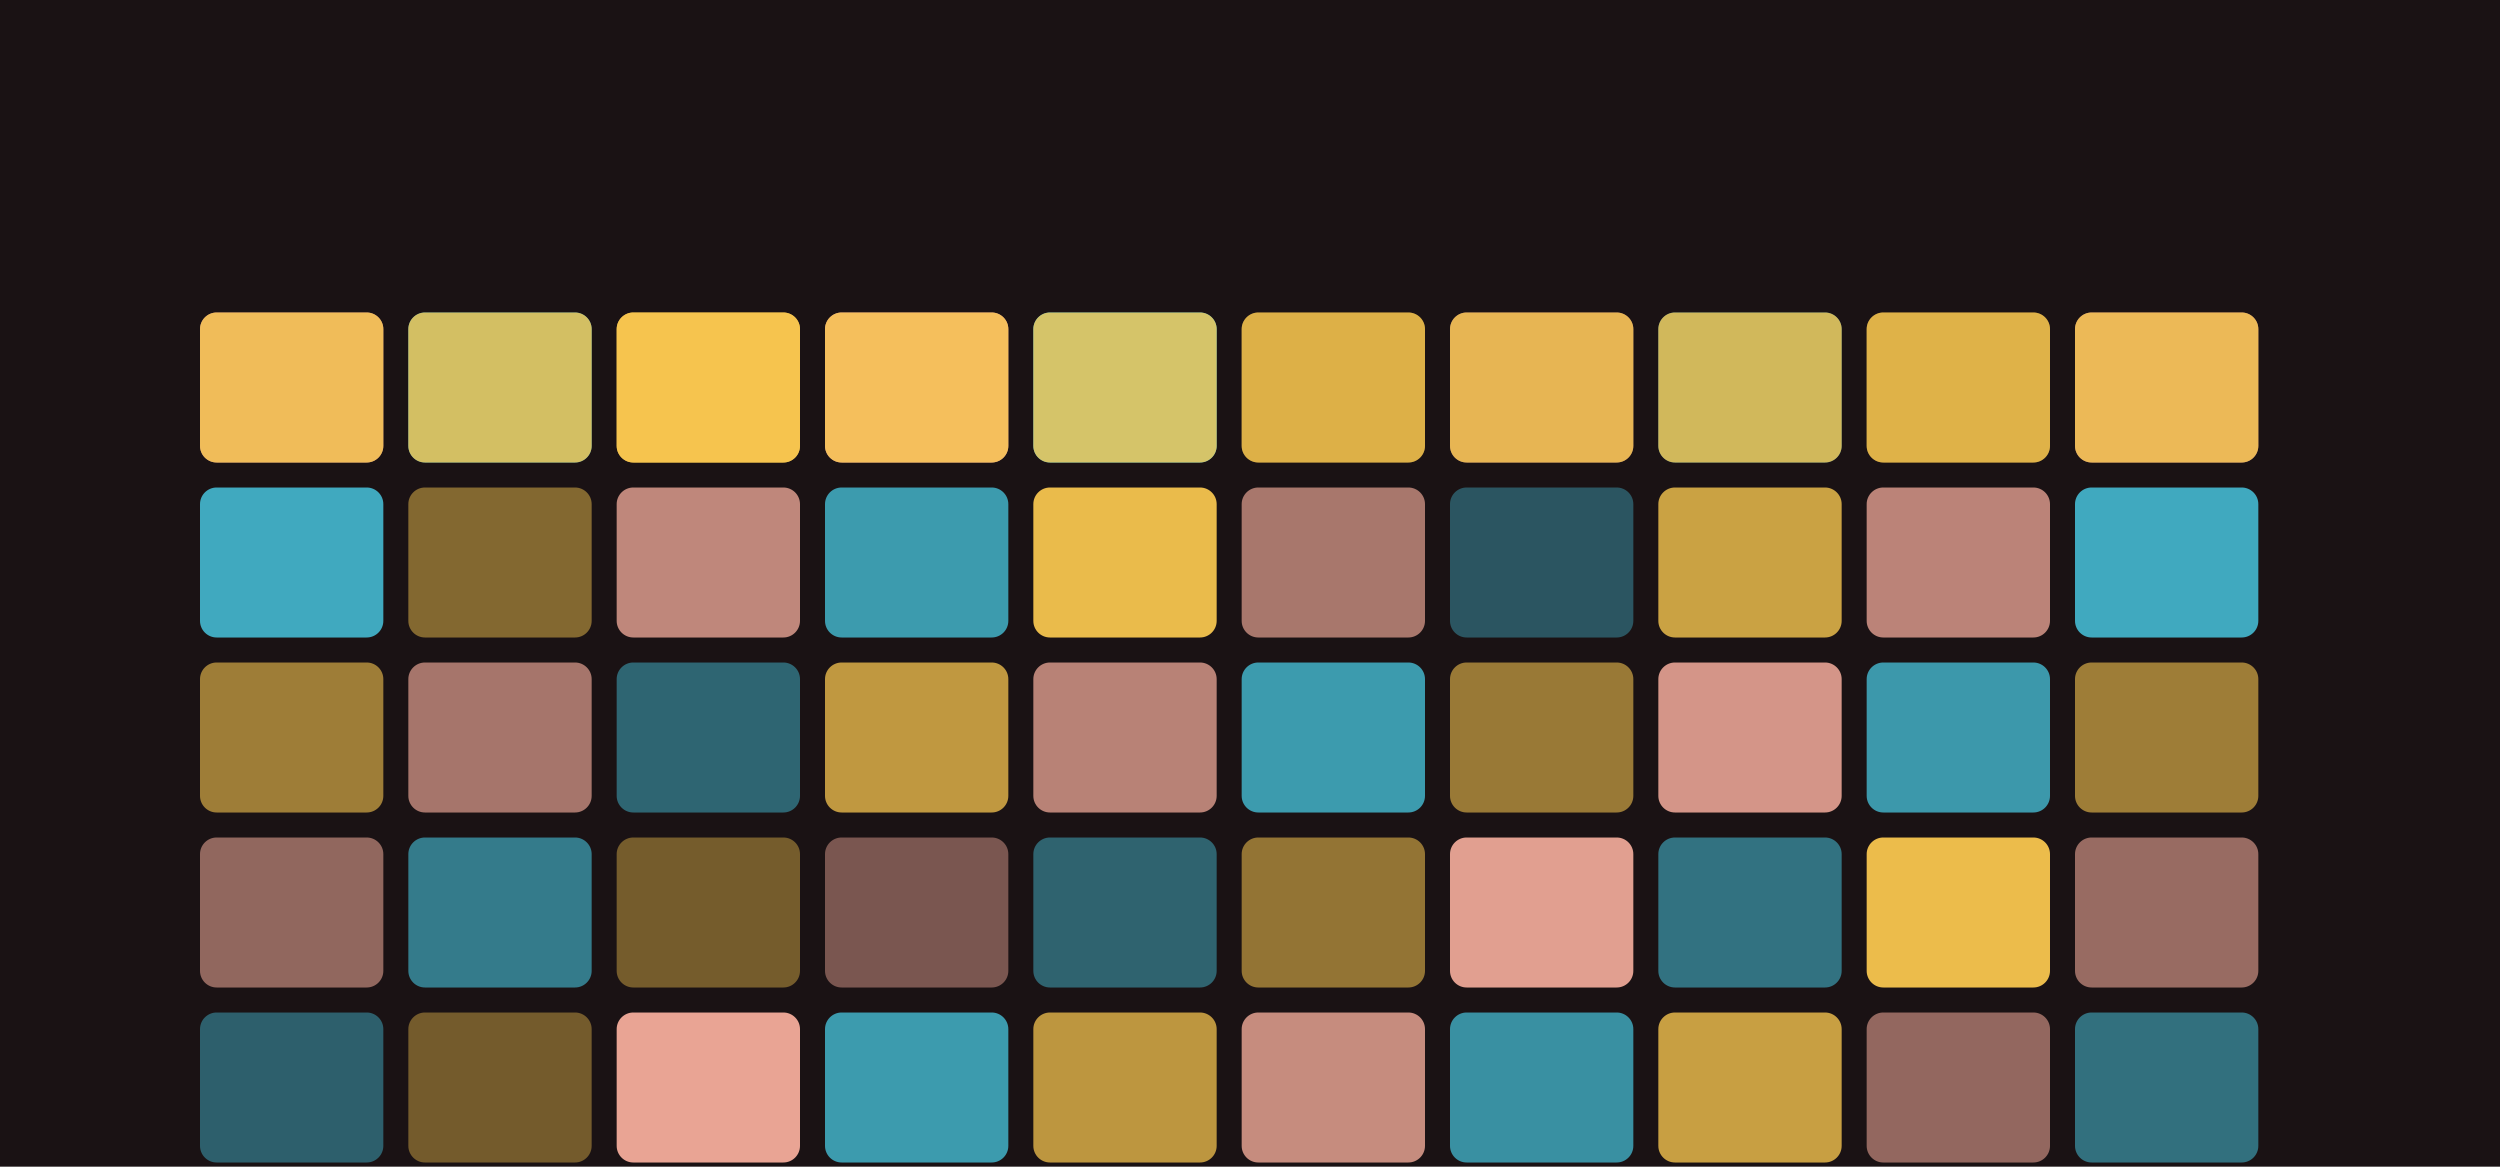
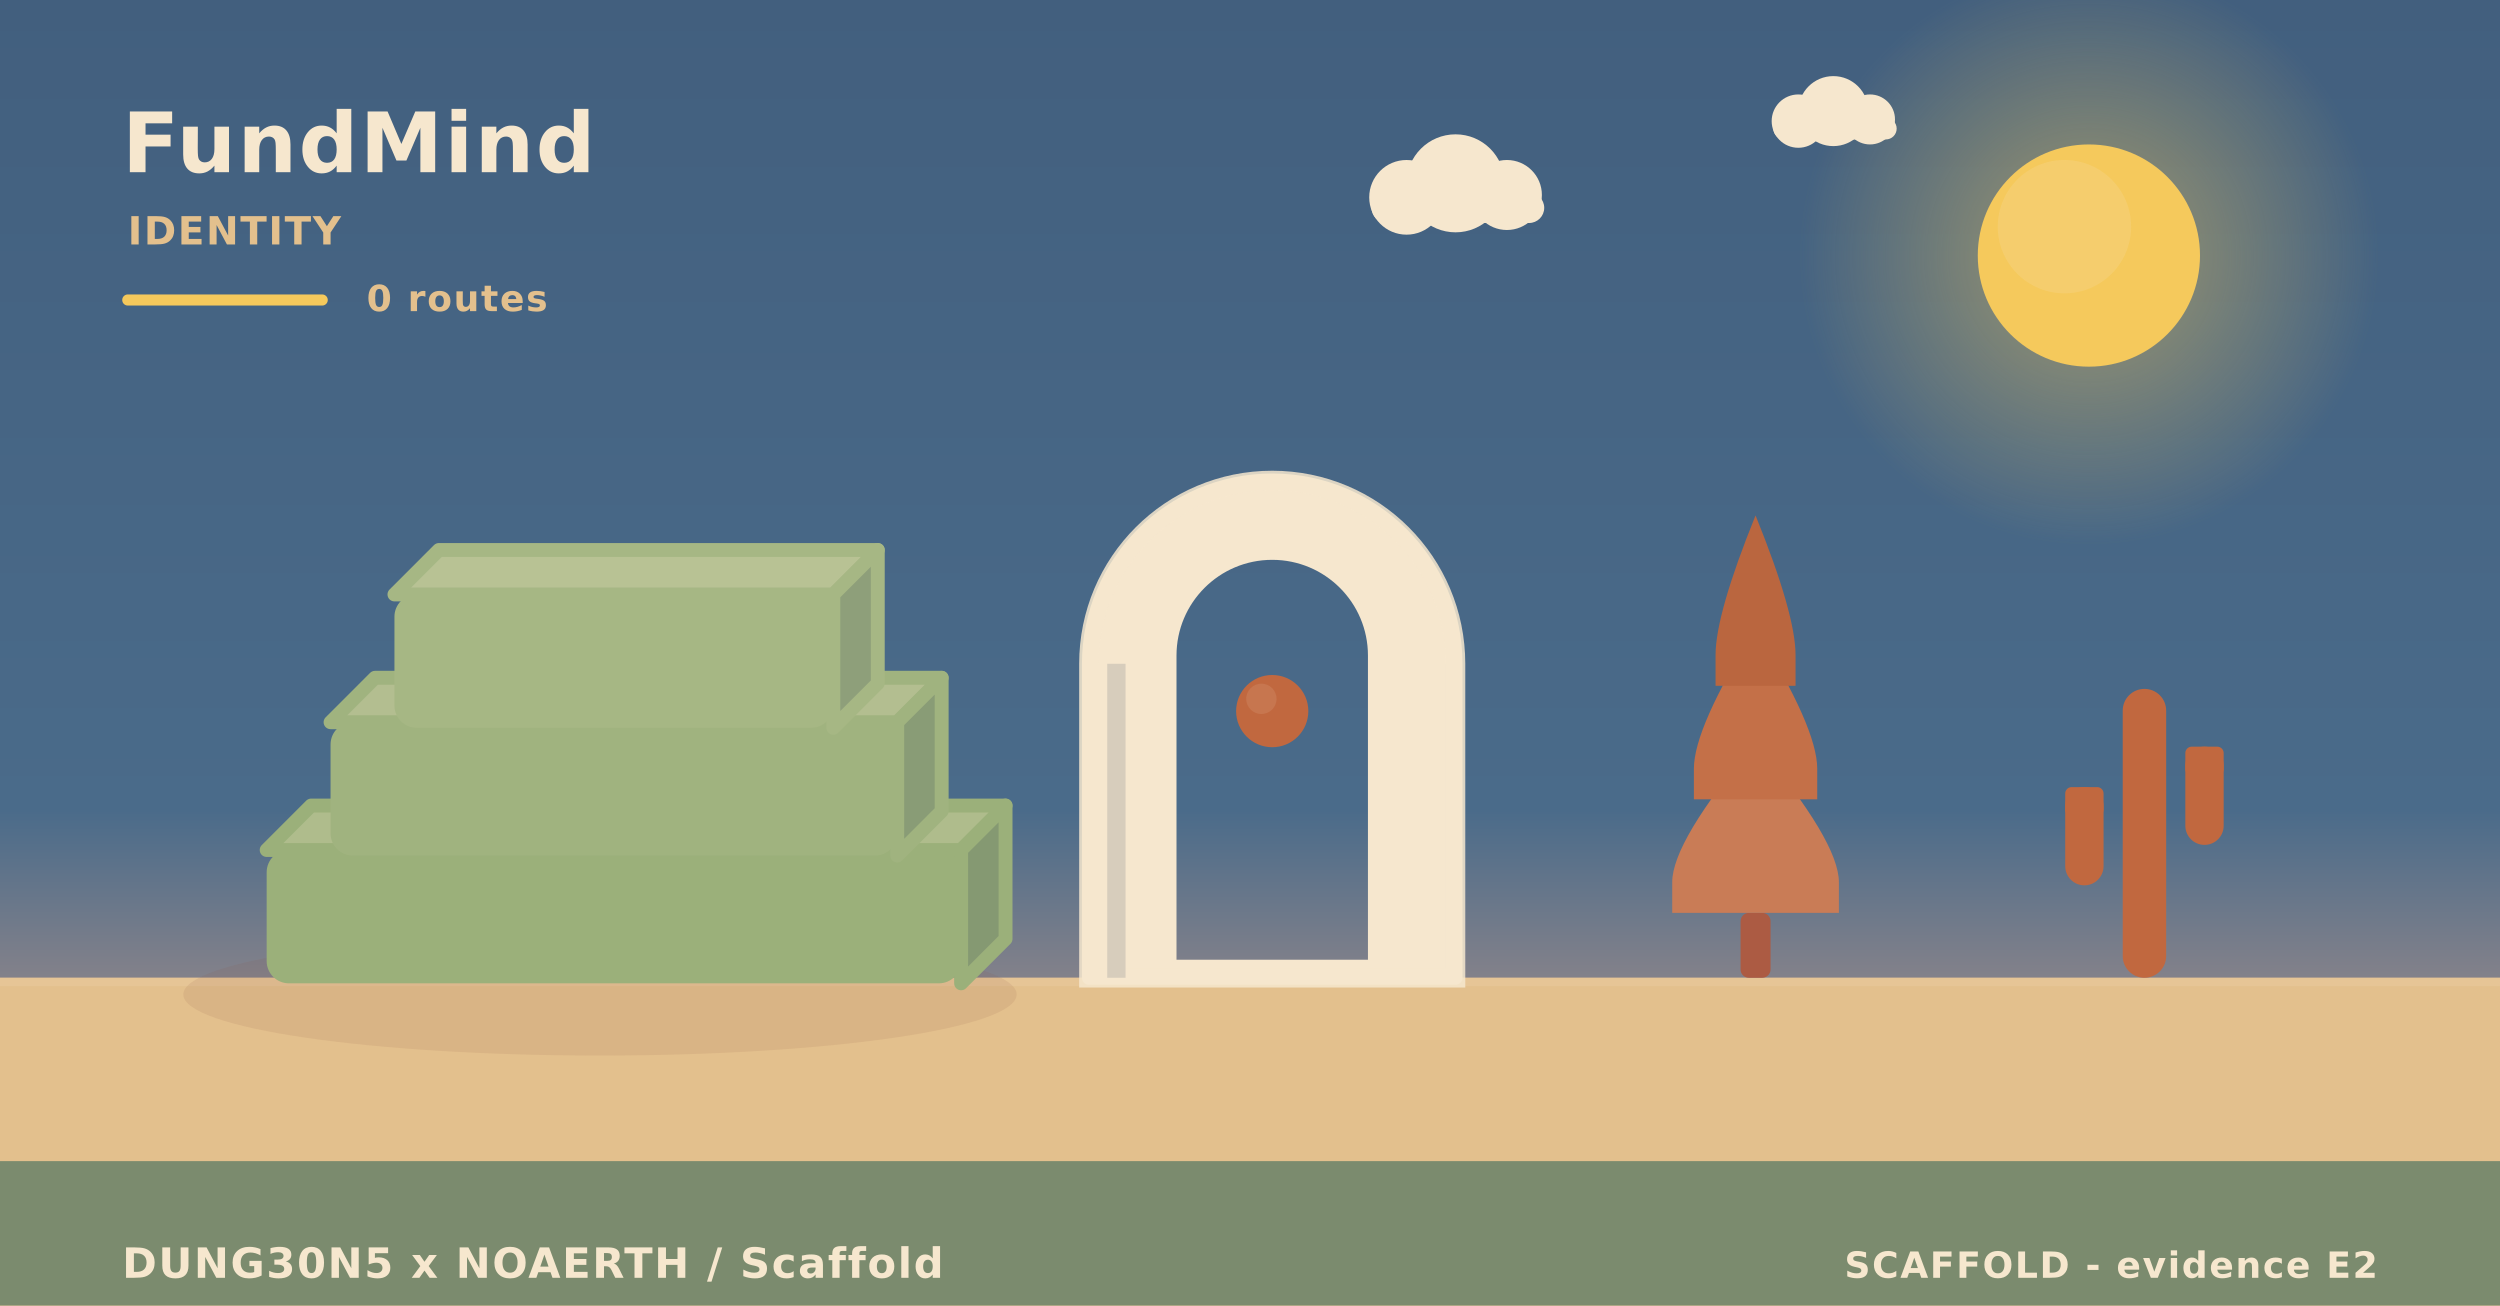
- <svg xmlns="http://www.w3.org/2000/svg" viewBox="0 0 1200 560" width="1200" height="560" role="img" aria-label="FundMind hero">
-   <rect width="1200" height="560" fill="#1a1214" />
-   <defs>
-     <linearGradient id="gh" x1="0" y1="0" x2="1" y2="1">
-       <stop offset="0%" stop-color="#ffb4a2" />
-       <stop offset="100%" stop-color="#48cae4" />
-     </linearGradient>
-   </defs>
-   <rect x="96.00" y="150.00" width="88.00" height="72.00" rx="8.00" fill="#ffb4a2" opacity="0.78" />
-   <rect x="196.00" y="150.00" width="88.00" height="72.00" rx="8.00" fill="#48cae4" opacity="0.78" />
-   <rect x="296.00" y="150.00" width="88.00" height="72.00" rx="8.00" fill="#f9c74f" opacity="0.93" />
-   <rect x="396.00" y="150.00" width="88.00" height="72.00" rx="8.00" fill="#ffb4a2" opacity="0.88" />
-   <rect x="496.00" y="150.00" width="88.00" height="72.00" rx="8.00" fill="#48cae4" opacity="0.92" />
-   <rect x="596.00" y="150.00" width="88.00" height="72.00" rx="8.00" fill="#f9c74f" opacity="0.37" />
-   <rect x="696.00" y="150.00" width="88.00" height="72.00" rx="8.00" fill="#ffb4a2" opacity="0.58" />
-   <rect x="796.00" y="150.00" width="88.00" height="72.00" rx="8.00" fill="#48cae4" opacity="0.57" />
-   <rect x="896.00" y="150.00" width="88.00" height="72.00" rx="8.00" fill="#f9c74f" opacity="0.42" />
-   <rect x="996.00" y="150.00" width="88.00" height="72.00" rx="8.00" fill="#ffb4a2" opacity="0.69" />
-   <rect x="96.00" y="234.00" width="88.00" height="72.00" rx="8.00" fill="#48cae4" opacity="0.82" />
-   <rect x="196.00" y="234.00" width="88.00" height="72.00" rx="8.00" fill="#f9c74f" opacity="0.47" />
-   <rect x="296.00" y="234.00" width="88.00" height="72.00" rx="8.00" fill="#ffb4a2" opacity="0.72" />
-   <rect x="396.00" y="234.00" width="88.00" height="72.00" rx="8.00" fill="#48cae4" opacity="0.74" />
-   <rect x="496.00" y="234.00" width="88.00" height="72.00" rx="8.00" fill="#f9c74f" opacity="0.93" />
-   <rect x="596.00" y="234.00" width="88.00" height="72.00" rx="8.00" fill="#ffb4a2" opacity="0.62" />
-   <rect x="696.00" y="234.00" width="88.00" height="72.00" rx="8.00" fill="#48cae4" opacity="0.37" />
-   <rect x="796.00" y="234.00" width="88.00" height="72.00" rx="8.00" fill="#f9c74f" opacity="0.79" />
-   <rect x="896.00" y="234.00" width="88.00" height="72.00" rx="8.00" fill="#ffb4a2" opacity="0.70" />
-   <rect x="996.00" y="234.00" width="88.00" height="72.00" rx="8.00" fill="#48cae4" opacity="0.82" />
-   <rect x="96.00" y="318.00" width="88.00" height="72.00" rx="8.00" fill="#f9c74f" opacity="0.59" />
-   <rect x="196.00" y="318.00" width="88.00" height="72.00" rx="8.00" fill="#ffb4a2" opacity="0.61" />
-   <rect x="296.00" y="318.00" width="88.00" height="72.00" rx="8.00" fill="#48cae4" opacity="0.45" />
-   <rect x="396.00" y="318.00" width="88.00" height="72.00" rx="8.00" fill="#f9c74f" opacity="0.74" />
-   <rect x="496.00" y="318.00" width="88.00" height="72.00" rx="8.00" fill="#ffb4a2" opacity="0.69" />
-   <rect x="596.00" y="318.00" width="88.00" height="72.00" rx="8.00" fill="#48cae4" opacity="0.74" />
-   <rect x="696.00" y="318.00" width="88.00" height="72.00" rx="8.00" fill="#f9c74f" opacity="0.57" />
-   <rect x="796.00" y="318.00" width="88.00" height="72.00" rx="8.00" fill="#ffb4a2" opacity="0.81" />
-   <rect x="896.00" y="318.00" width="88.00" height="72.00" rx="8.00" fill="#48cae4" opacity="0.73" />
-   <rect x="996.00" y="318.00" width="88.00" height="72.00" rx="8.00" fill="#f9c74f" opacity="0.59" />
-   <rect x="96.00" y="402.00" width="88.00" height="72.00" rx="8.00" fill="#ffb4a2" opacity="0.52" />
-   <rect x="196.00" y="402.00" width="88.00" height="72.00" rx="8.00" fill="#48cae4" opacity="0.57" />
-   <rect x="296.00" y="402.00" width="88.00" height="72.00" rx="8.00" fill="#f9c74f" opacity="0.41" />
-   <rect x="396.00" y="402.00" width="88.00" height="72.00" rx="8.00" fill="#ffb4a2" opacity="0.42" />
-   <rect x="496.00" y="402.00" width="88.00" height="72.00" rx="8.00" fill="#48cae4" opacity="0.44" />
-   <rect x="596.00" y="402.00" width="88.00" height="72.00" rx="8.00" fill="#f9c74f" opacity="0.54" />
-   <rect x="696.00" y="402.00" width="88.00" height="72.00" rx="8.00" fill="#ffb4a2" opacity="0.87" />
-   <rect x="796.00" y="402.00" width="88.00" height="72.00" rx="8.00" fill="#48cae4" opacity="0.52" />
-   <rect x="896.00" y="402.00" width="88.00" height="72.00" rx="8.00" fill="#f9c74f" opacity="0.94" />
-   <rect x="996.00" y="402.00" width="88.00" height="72.00" rx="8.00" fill="#ffb4a2" opacity="0.55" />
-   <rect x="96.00" y="486.00" width="88.00" height="72.00" rx="8.00" fill="#48cae4" opacity="0.42" />
-   <rect x="196.00" y="486.00" width="88.00" height="72.00" rx="8.00" fill="#f9c74f" opacity="0.40" />
-   <rect x="296.00" y="486.00" width="88.00" height="72.00" rx="8.00" fill="#ffb4a2" opacity="0.90" />
-   <rect x="396.00" y="486.00" width="88.00" height="72.00" rx="8.00" fill="#48cae4" opacity="0.74" />
-   <rect x="496.00" y="486.00" width="88.00" height="72.00" rx="8.00" fill="#f9c74f" opacity="0.73" />
-   <rect x="596.00" y="486.00" width="88.00" height="72.00" rx="8.00" fill="#ffb4a2" opacity="0.75" />
-   <rect x="696.00" y="486.00" width="88.00" height="72.00" rx="8.00" fill="#48cae4" opacity="0.68" />
-   <rect x="796.00" y="486.00" width="88.00" height="72.00" rx="8.00" fill="#f9c74f" opacity="0.78" />
-   <rect x="896.00" y="486.00" width="88.00" height="72.00" rx="8.00" fill="#ffb4a2" opacity="0.53" />
-   <rect x="996.00" y="486.00" width="88.00" height="72.00" rx="8.00" fill="#48cae4" opacity="0.51" />
+ <svg xmlns="http://www.w3.org/2000/svg" width="900" height="470" viewBox="0 0 900 470" role="img" aria-label="FundMind - identity">
+   <linearGradient id="skyh" x1="0" y1="0" x2="0" y2="1">
+     <stop offset="0" stop-color="#425f7e" />
+     <stop offset="0.62" stop-color="#4a6b8a" />
+     <stop offset="1" stop-color="#f3ad8a" />
+   </linearGradient>
+   <rect width="900" height="470" fill="url(#skyh)" />
+   <radialGradient id="sunh">
+     <stop offset="0.35" stop-color="#f5c95c" stop-opacity="0.34" />
+     <stop offset="1" stop-color="#f5c95c" stop-opacity="0" />
+   </radialGradient>
+   <circle cx="752" cy="92" r="104" fill="url(#sunh)" />
+   <circle cx="752" cy="92" r="40" fill="#f5c95c" />
+   <circle cx="743.2" cy="81.6" r="24" fill="#f5d27e" opacity="0.5" />
  <g>
-     <rect x="96.00" y="150.00" width="88.00" height="72.00" rx="8.00" fill="#f9c74f" opacity="0.80" />
-     <animate attributeName="opacity" values="0.25;1.0;0.25" dur="9.333s" begin="0.45s" repeatCount="indefinite" />
+     <circle cx="524" cy="66" r="17.64" fill="#f6e7ce" />
+     <circle cx="506.36" cy="71.04" r="13.44" fill="#f6e7ce" />
+     <circle cx="542.48" cy="70.2" r="12.6" fill="#f6e7ce" />
+     <rect x="493.76" y="69.36" width="62.16" height="10.92" rx="5.46" fill="#f6e7ce" />
+     <animateTransform attributeName="transform" type="translate" values="0 0;24 0;0 0" dur="36s" begin="0s" repeatCount="indefinite" />
  </g>
  <g>
-     <rect x="196.00" y="150.00" width="88.00" height="72.00" rx="8.00" fill="#f9c74f" opacity="0.80" />
-     <animate attributeName="opacity" values="0.25;1.0;0.25" dur="9.333s" begin="0.77s" repeatCount="indefinite" />
+     <circle cx="660" cy="40" r="12.6" fill="#f6e7ce" />
+     <circle cx="647.4" cy="43.6" r="9.6" fill="#f6e7ce" />
+     <circle cx="673.2" cy="43" r="9" fill="#f6e7ce" />
+     <rect x="638.4" y="42.4" width="44.4" height="7.8" rx="3.9" fill="#f6e7ce" />
+     <animateTransform attributeName="transform" type="translate" values="0 0;-18 0;0 0" dur="46s" begin="3s" repeatCount="indefinite" />
+   </g>
+   <rect x="0" y="352" width="900" height="118" fill="#e3c08d" />
+   <rect x="0" y="352" width="900" height="3" fill="#e6c596" />
+   <text x="44" y="62" font-family="Verdana,DejaVu Sans,sans-serif" font-size="30" font-weight="700" letter-spacing="0.6" fill="#f6e7ce" text-anchor="start">FundMind</text>
+   <text x="46" y="88" font-family="Verdana,DejaVu Sans,sans-serif" font-size="14" font-weight="700" letter-spacing="0.6" fill="#e3c08d" text-anchor="start">IDENTITY</text>
+   <rect x="44" y="106" width="74" height="4" rx="2" fill="#f5c95c" />
+   <text x="132" y="112" font-family="Verdana,DejaVu Sans,sans-serif" font-size="13" font-weight="700" letter-spacing="0.6" fill="#e3c08d" text-anchor="start">0 routes</text>
+   <ellipse cx="216" cy="358" rx="150" ry="22" fill="rgba(138,90,68,0.11)" />
+   <g>
+     <path d="M96,306 L346,306 L362,290 L112,290 Z" fill="#afbc8c" stroke="#9bb07a" stroke-width="5" stroke-linejoin="round" />
+     <path d="M346,306 L362,290 L362,338 L346,354 Z" fill="#859972" stroke="#9bb07a" stroke-width="5" stroke-linejoin="round" />
+     <rect x="96" y="306" width="250" height="48" rx="8" fill="#9bb07a" />
+     <animateTransform attributeName="transform" type="translate" values="0 10;0 0" dur="0.9s" begin="0s" fill="freeze" />
  </g>
  <g>
-     <rect x="296.00" y="150.00" width="88.00" height="72.00" rx="8.00" fill="#f9c74f" opacity="0.80" />
-     <animate attributeName="opacity" values="0.25;1.0;0.25" dur="9.333s" begin="1.09s" repeatCount="indefinite" />
+     <path d="M119,260 L323,260 L339,244 L135,244 Z" fill="#b3be90" stroke="#a0b37f" stroke-width="5" stroke-linejoin="round" />
+     <path d="M323,260 L339,244 L339,292 L323,308 Z" fill="#899c76" stroke="#a0b37f" stroke-width="5" stroke-linejoin="round" />
+     <rect x="119" y="260" width="204" height="48" rx="8" fill="#a0b37f" />
+     <animateTransform attributeName="transform" type="translate" values="0 10;0 0" dur="0.9s" begin="0.28s" fill="freeze" />
  </g>
  <g>
-     <rect x="396.00" y="150.00" width="88.00" height="72.00" rx="8.00" fill="#f9c74f" opacity="0.80" />
-     <animate attributeName="opacity" values="0.25;1.0;0.25" dur="9.333s" begin="1.41s" repeatCount="indefinite" />
+     <path d="M142,214 L300,214 L316,198 L158,198 Z" fill="#b8c294" stroke="#a6b784" stroke-width="5" stroke-linejoin="round" />
+     <path d="M300,214 L316,198 L316,246 L300,262 Z" fill="#8e9f7a" stroke="#a6b784" stroke-width="5" stroke-linejoin="round" />
+     <rect x="142" y="214" width="158" height="48" rx="8" fill="#a6b784" />
+     <animateTransform attributeName="transform" type="translate" values="0 10;0 0" dur="0.9s" begin="0.56s" fill="freeze" />
  </g>
+   <path d="M392,352 L392,238.96 A66,66 0 0 1 524,238.96 L524,352 Z M421.04,348 L421.04,236 A36.96,36.96 0 0 1 494.96,236 L494.96,348 Z" fill="#f6e7ce" fill-rule="evenodd" stroke="#f6e7ce" stroke-width="5" stroke-linejoin="round" />
+   <path d="M392,352 L392,238.96 A66,66 0 0 1 524,238.96 L524,352 Z" fill="none" stroke="#f6e7ce" stroke-width="7" stroke-linecap="round" opacity="0.85" />
+   <rect x="398.6" y="238.96" width="6.6" height="113.04" fill="#d7cdbc" />
  <g>
-     <rect x="496.00" y="150.00" width="88.00" height="72.00" rx="8.00" fill="#f9c74f" opacity="0.80" />
-     <animate attributeName="opacity" values="0.25;1.0;0.25" dur="9.333s" begin="1.73s" repeatCount="indefinite" />
+     <circle cx="458" cy="256" r="13" fill="#c1683f" />
+     <circle cx="454.1" cy="251.58" r="5.46" fill="#cc815c" opacity="0.55" />
+     <animate attributeName="opacity" values="0.78;1;0.78" dur="5.2s" begin="0s" repeatCount="indefinite" />
  </g>
-   <g>
-     <rect x="596.00" y="150.00" width="88.00" height="72.00" rx="8.00" fill="#f9c74f" opacity="0.80" />
-     <animate attributeName="opacity" values="0.25;1.0;0.25" dur="9.333s" begin="2.05s" repeatCount="indefinite" />
-   </g>
-   <g>
-     <rect x="696.00" y="150.00" width="88.00" height="72.00" rx="8.00" fill="#f9c74f" opacity="0.80" />
-     <animate attributeName="opacity" values="0.25;1.0;0.25" dur="9.333s" begin="2.37s" repeatCount="indefinite" />
-   </g>
-   <g>
-     <rect x="796.00" y="150.00" width="88.00" height="72.00" rx="8.00" fill="#f9c74f" opacity="0.80" />
-     <animate attributeName="opacity" values="0.25;1.0;0.25" dur="9.333s" begin="2.69s" repeatCount="indefinite" />
-   </g>
-   <g>
-     <rect x="896.00" y="150.00" width="88.00" height="72.00" rx="8.00" fill="#f9c74f" opacity="0.80" />
-     <animate attributeName="opacity" values="0.25;1.0;0.25" dur="9.333s" begin="3.01s" repeatCount="indefinite" />
-   </g>
-   <g>
-     <rect x="996.00" y="150.00" width="88.00" height="72.00" rx="8.00" fill="#f9c74f" opacity="0.80" />
-     <animate attributeName="opacity" values="0.25;1.0;0.25" dur="9.333s" begin="3.33s" repeatCount="indefinite" />
-   </g>
+   <rect x="626.6" y="328.64" width="10.8" height="23.36" rx="3" fill="#ac5b43" />
+   <path d="M632,267.32 Q602,302.89 602,317.6 Q602,328.64 602,328.64 L662,328.64 Q662,328.64 662,317.6 Q662,302.89 632,267.32 Z" fill="#c97c56" />
+   <path d="M632,226.44 Q609.8,262.01 609.8,276.72 Q609.8,287.76 609.8,287.76 L654.2,287.76 Q654.2,287.76 654.2,276.72 Q654.2,262.01 632,226.44 Z" fill="#c47048" />
+   <path d="M632,185.56 Q617.6,221.13 617.6,235.84 Q617.6,246.88 617.6,246.88 L646.4,246.88 Q646.4,246.88 646.4,235.84 Q646.4,221.13 632,185.56 Z" fill="#ba663f" />
+   <rect x="764.18" y="248" width="15.64" height="104" rx="7.82" fill="#c1683f" />
+   <rect x="743.48" y="283.36" width="13.8" height="35.36" rx="6.9" fill="#c1683f" />
+   <rect x="743.48" y="283.36" width="13.8" height="10.4" rx="2.3" fill="#c1683f" />
+   <rect x="786.72" y="268.8" width="13.8" height="35.36" rx="6.9" fill="#c1683f" />
+   <rect x="786.72" y="268.8" width="13.8" height="10.4" rx="2.3" fill="#c1683f" />
+   <rect x="0" y="418" width="900" height="52" rx="0" fill="#75886c" opacity="0.94" />
+   <text x="44" y="460" font-family="Verdana,DejaVu Sans,sans-serif" font-size="15" font-weight="700" letter-spacing="0.6" fill="#f6e7ce" text-anchor="start">DUNG30N5 x NOAERTH  /  Scaffold</text>
+   <text x="856" y="460" font-family="Verdana,DejaVu Sans,sans-serif" font-size="13" font-weight="700" letter-spacing="0.6" fill="#f6e7ce" text-anchor="end">SCAFFOLD  -  evidence E2</text>
</svg>
